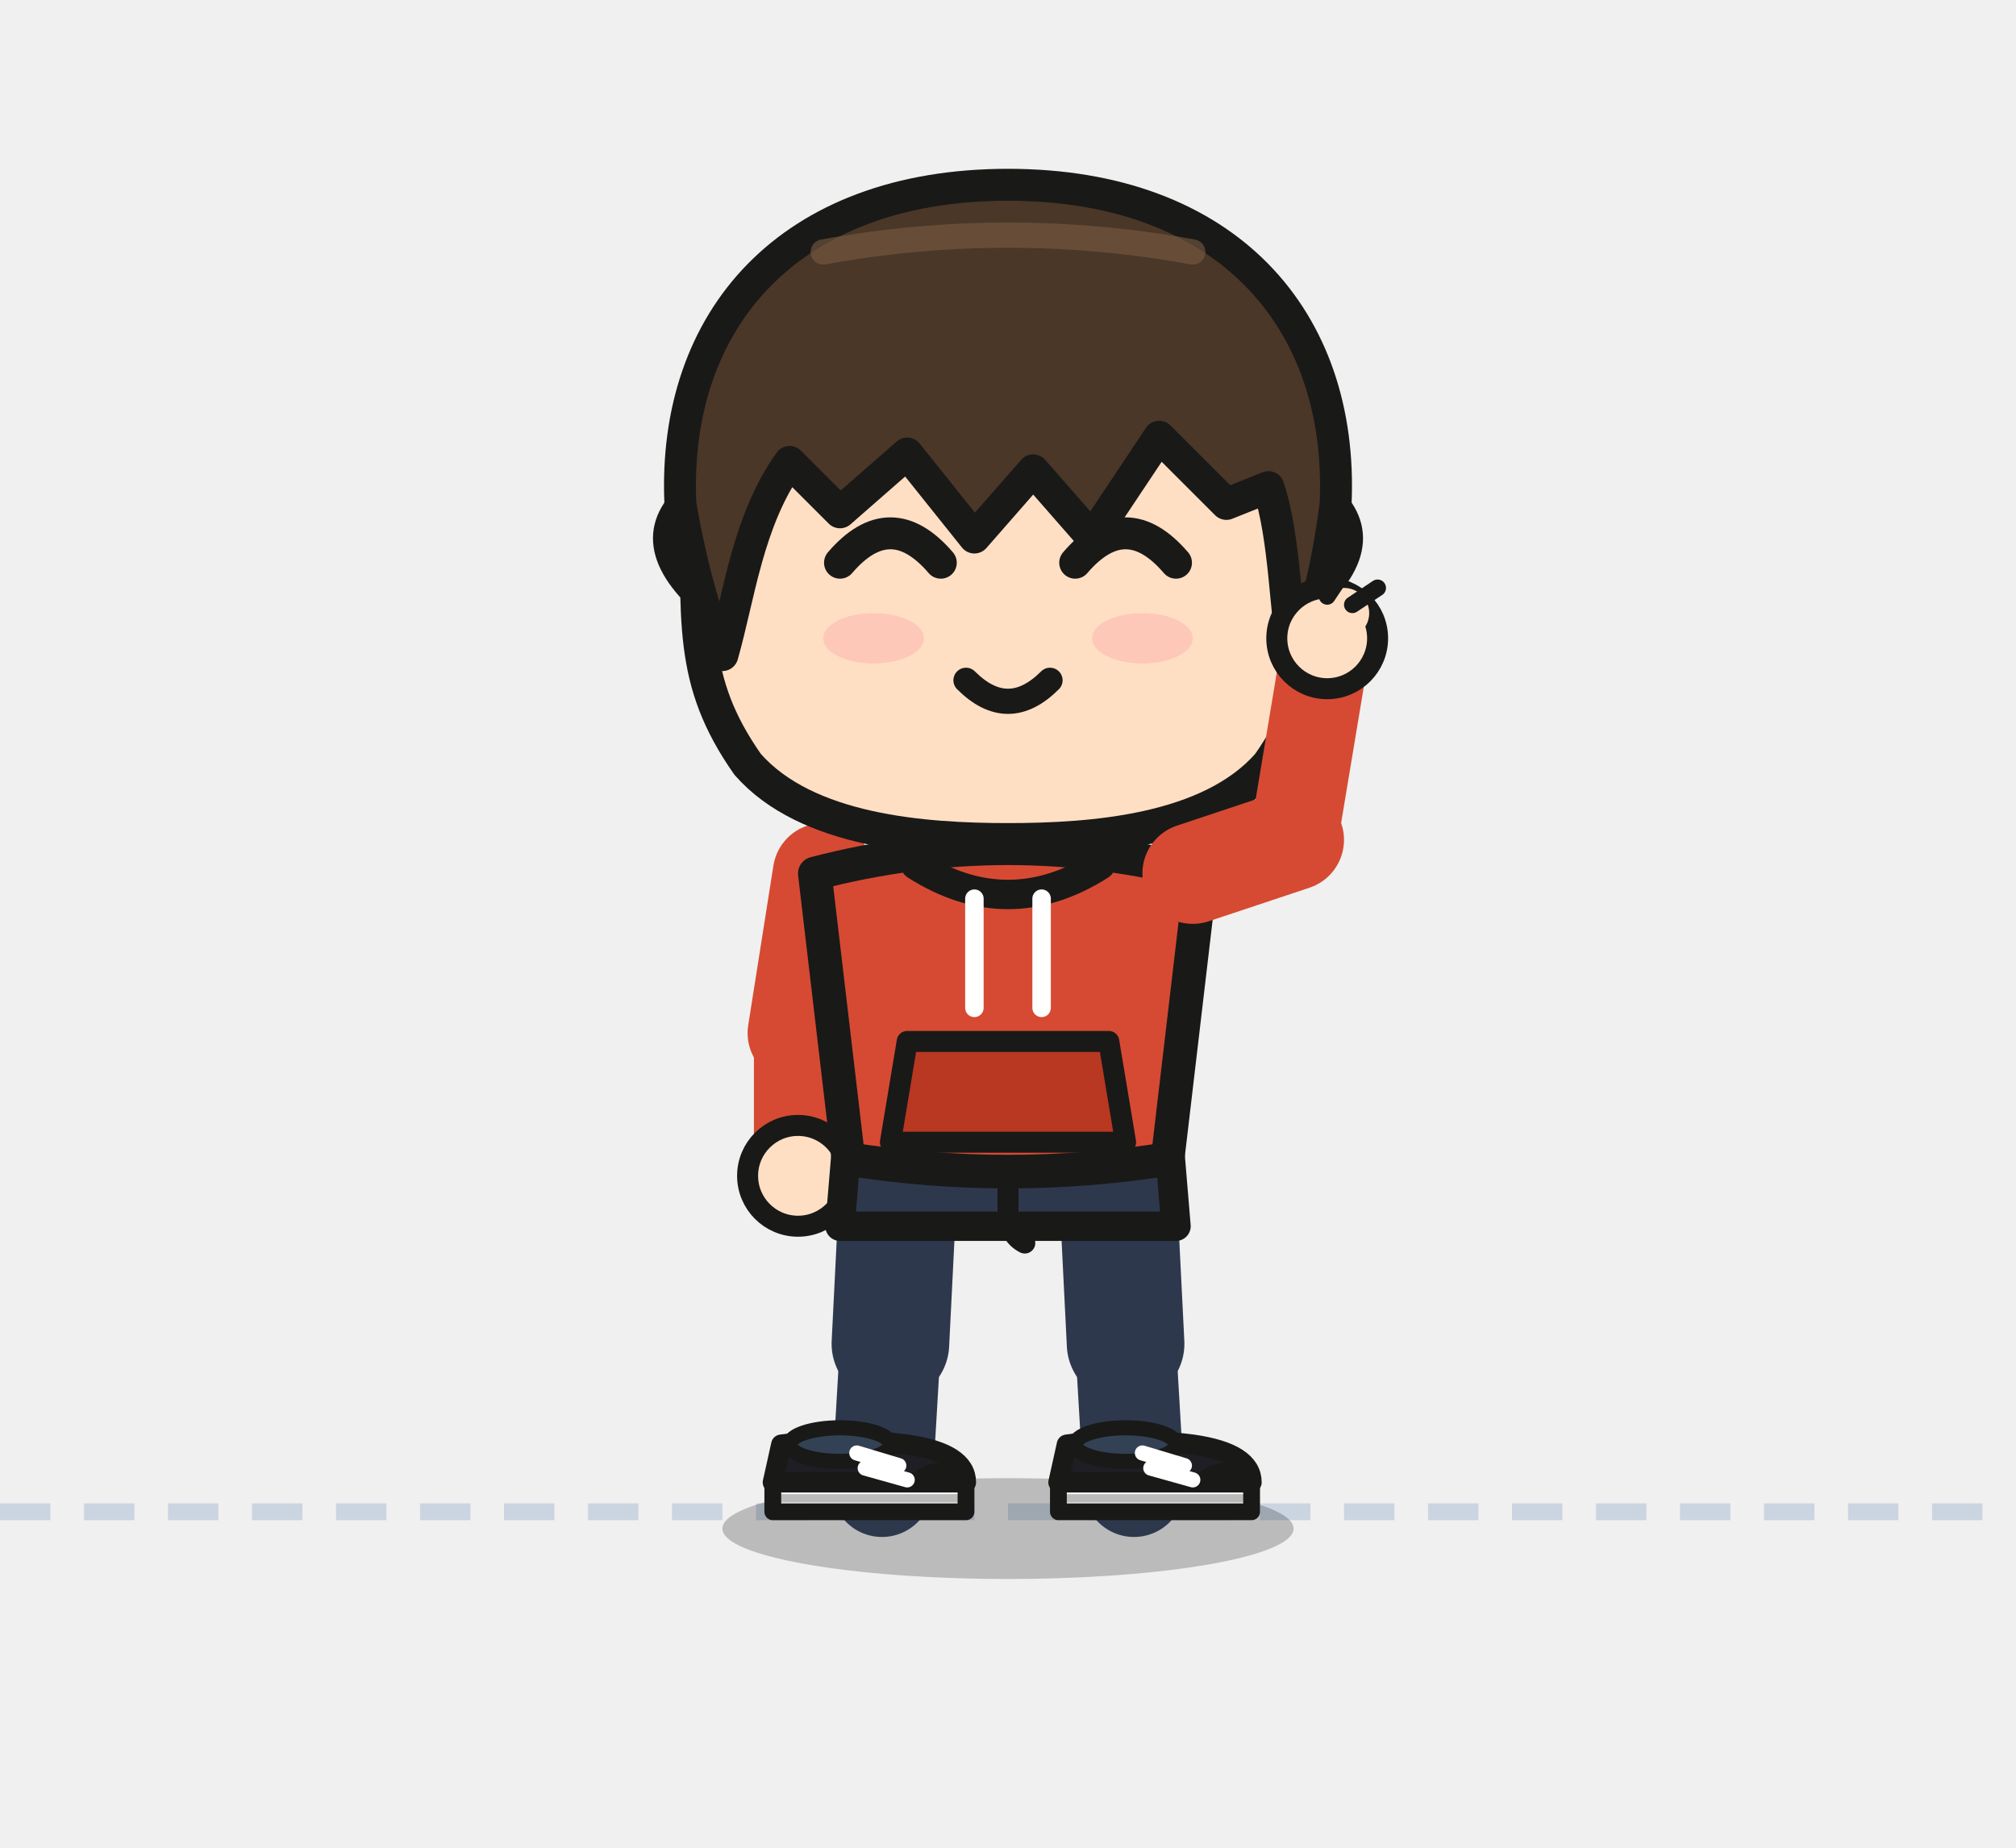
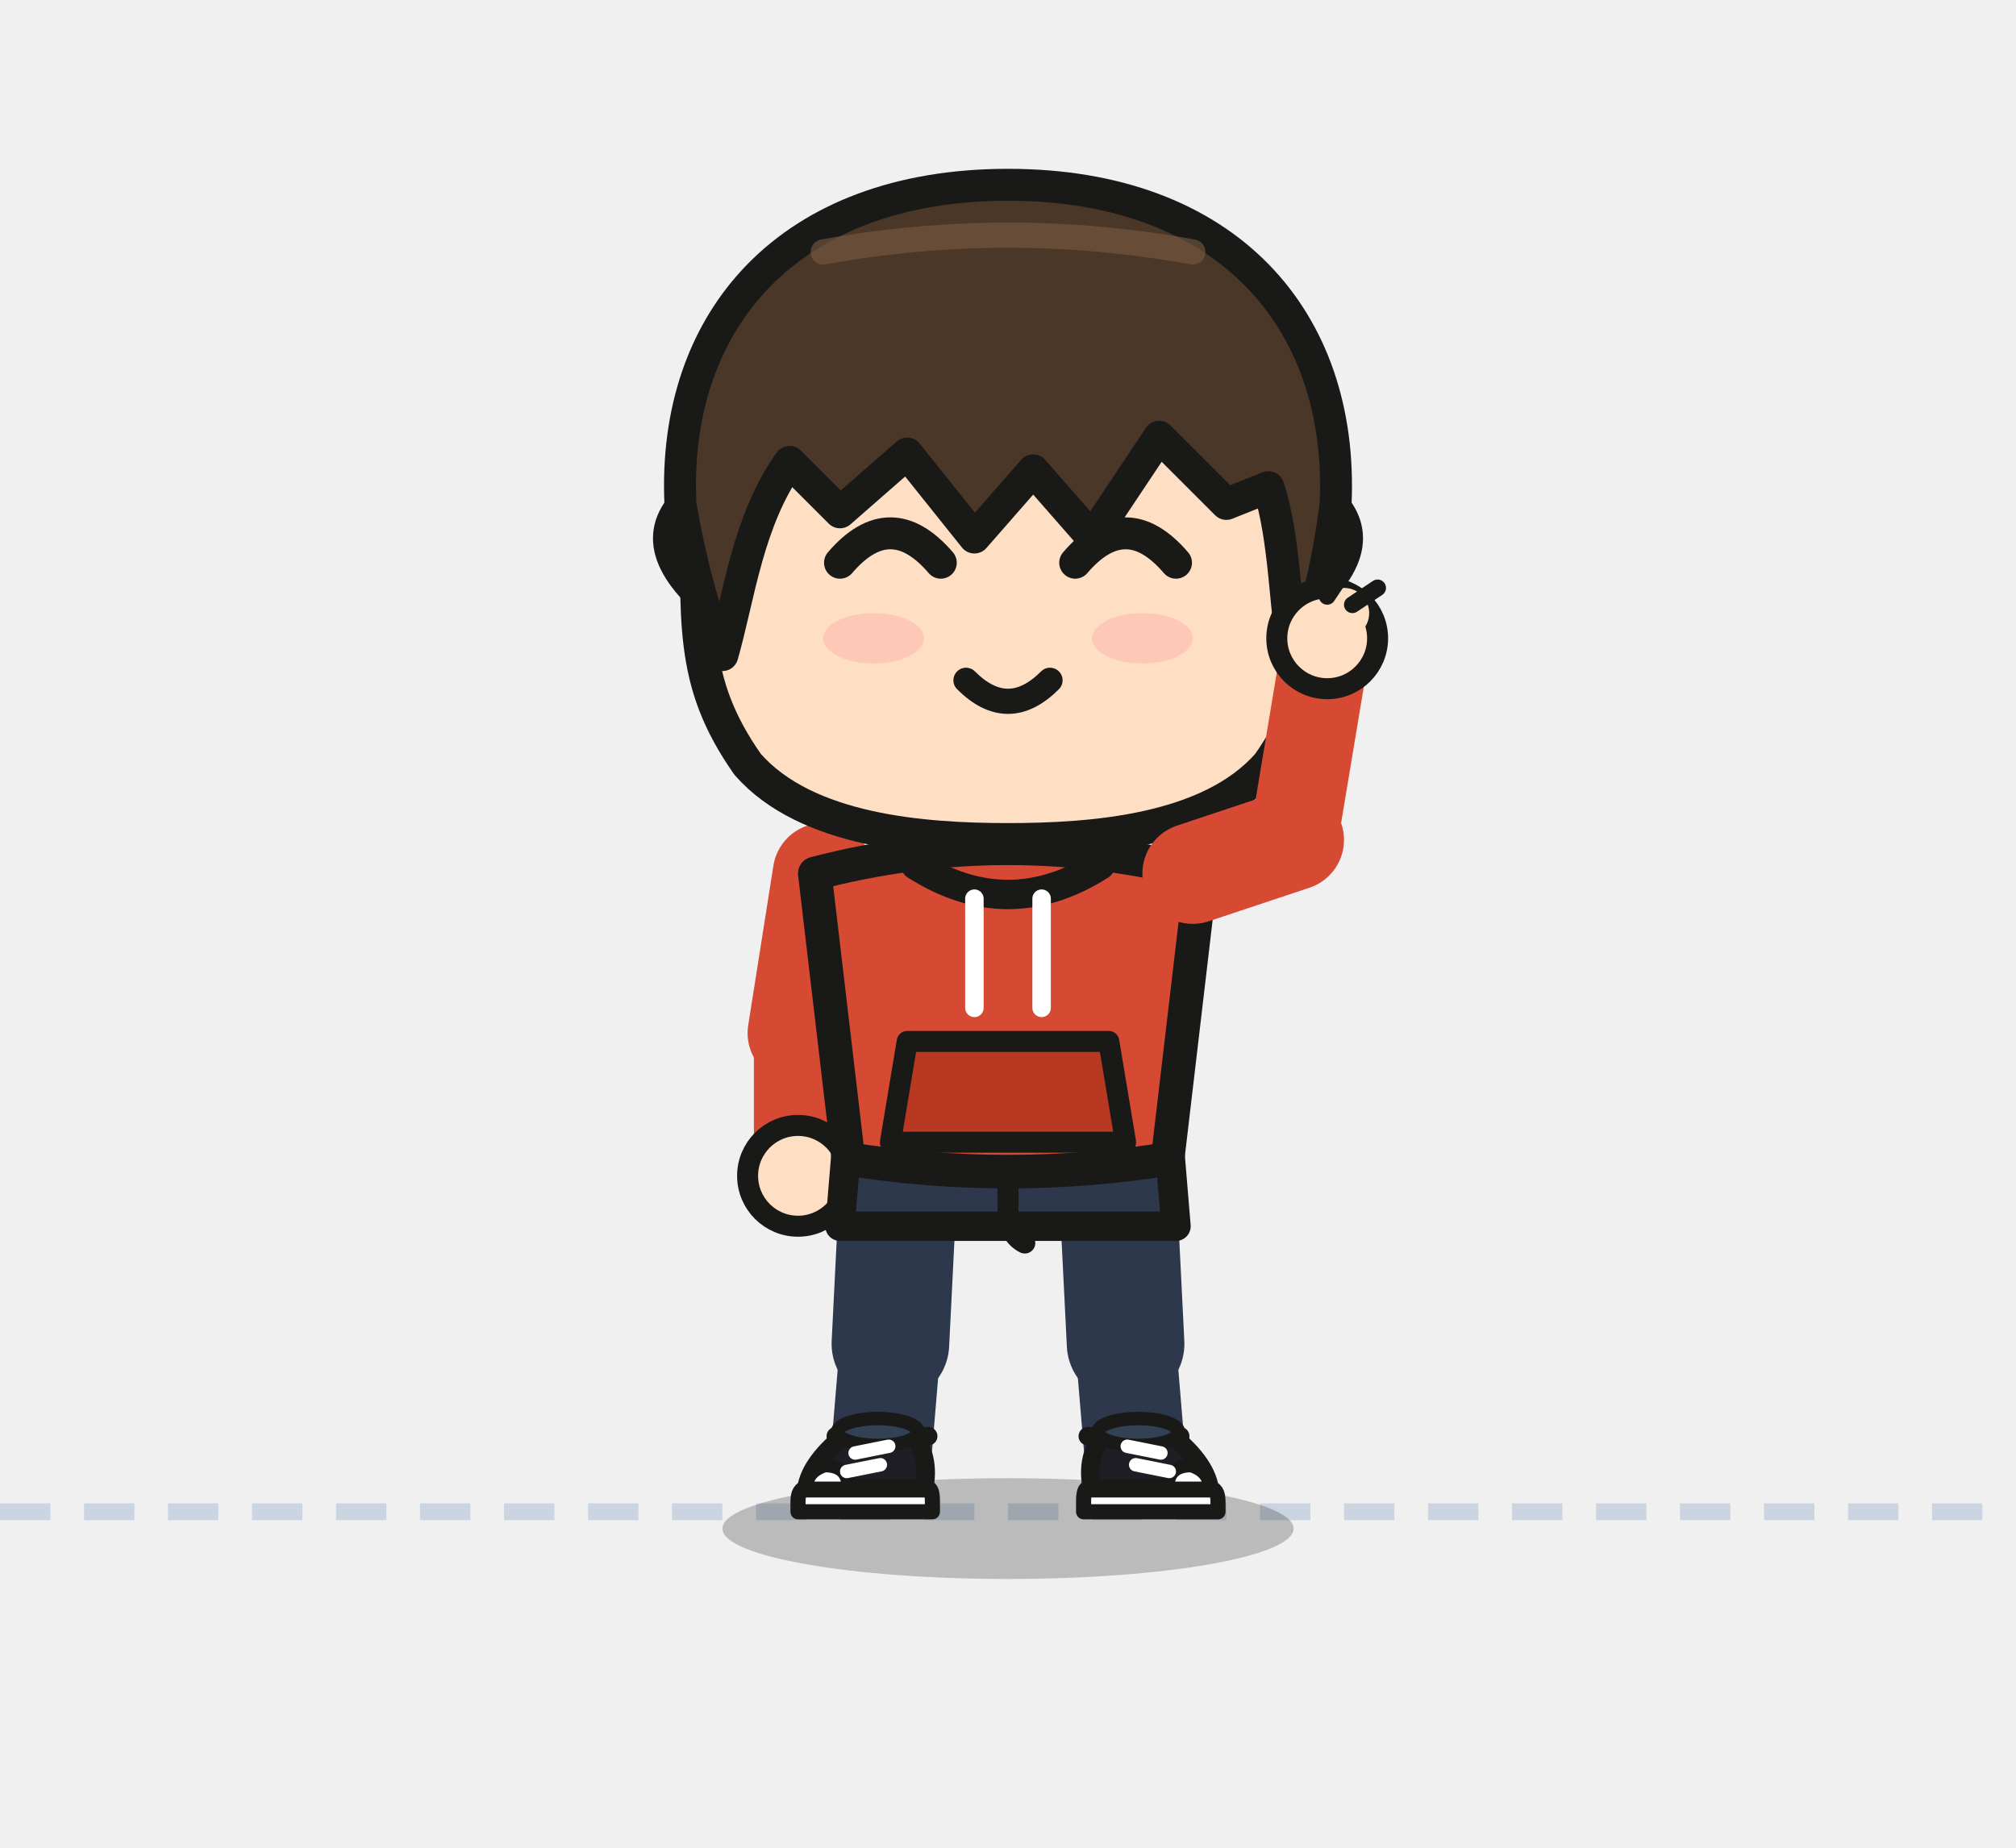
<svg xmlns="http://www.w3.org/2000/svg" viewBox="-120 -180 240 220" width="480" height="440" style="background:#ffffff; border-radius:8px;">
  <line x1="-120" y1="0" x2="120" y2="0" stroke="#cbd5e1" stroke-width="2" stroke-dasharray="6 4" />
  <g transform="scale(1 1)" stroke-linecap="round" stroke-linejoin="round">
    <ellipse cx="0" cy="2" rx="34" ry="6" fill="rgba(0,0,0,0.22)" />
    <line x1="-22" y1="-76" x2="-25" y2="-57" stroke="#d64a33" stroke-width="12" />
    <line x1="-25" y1="-57" x2="-25" y2="-40" stroke="#d64a33" stroke-width="10.5" />
    <circle cx="-25" cy="-57" r="5.5" fill="#d64a33" />
    <circle cx="-25" cy="-40" r="6" fill="#ffdfc4" stroke="#191918" stroke-width="2.5" />
    <line x1="-13" y1="-40" x2="-14" y2="-20" stroke="#2e384d" stroke-width="14" stroke-linecap="round" />
-     <line x1="-14" y1="-20" x2="-15" y2="-3" stroke="#2e384d" stroke-width="12" stroke-linecap="round" />
+     <line x1="-14" y1="-20" x2="-15" y2="-8" stroke="#2e384d" stroke-width="12" stroke-linecap="round" />
    <circle cx="-14" cy="-20" r="6.5" fill="#2e384d" />
-     <line x1="-21" y1="-5" x2="-9" y2="-5" stroke="#191918" stroke-width="2.5" stroke-linecap="round" />
-     <g transform="translate(-15 0) rotate(0)">
-       <path d="M -13 -3.5 L 10 -3.5 L 10 0 L -13 0 Z" fill="#ffffff" stroke="#191918" stroke-width="2" />
-       <line x1="-12" y1="-1.6" x2="9" y2="-1.6" stroke="#191918" stroke-width="1" opacity="0.3" />
-       <path d="M -12 -8 Q -5 -9 3 -8 Q 10 -7 10 -3.5 L -13 -3.5 Z" fill="#1e1e24" stroke="#191918" stroke-width="2.4" />
-       <path d="M 4 -3.5 Q 6 -6 10 -4 Q 10 -3.5 10 -3.5 Z" fill="#ffffff" stroke="#191918" stroke-width="1.8" />
-       <ellipse cx="-5" cy="-8" rx="6" ry="2" fill="#334155" stroke="#191918" stroke-width="1.8" />
-       <line x1="-3" y1="-7" x2="2" y2="-5.5" stroke="#ffffff" stroke-width="1.8" stroke-linecap="round" />
-       <line x1="-2" y1="-5.2" x2="3" y2="-3.8" stroke="#ffffff" stroke-width="1.8" stroke-linecap="round" />
+     <line x1="-20.5" y1="-9" x2="-9.5" y2="-9" stroke="#191918" stroke-width="2.2" stroke-linecap="round" />
+     <g id="right-shoe-front" transform="translate(-15 0) scale(-1 1) rotate(0)">
+       <path d="M -5.5 -2.8 L 9 -2.8 Q 10 -2.8 10 -1.2 L 10 0 L -6 0 L -6 -1.2 Q -6 -2.8 -5.5 -2.8 Z" fill="#ffffff" stroke="#191918" stroke-width="1.8" />
+       <path d="M -5 -2.8 Q -5.8 -6.5 -3.5 -9.5 L 4 -9.5 Q 8.5 -6 9 -2.8 Z" fill="#1e1e24" stroke="#191918" stroke-width="2.2" />
+       <ellipse cx="0.5" cy="-9.5" rx="4.8" ry="1.6" fill="#334155" stroke="#191918" stroke-width="1.6" />
+       <path d="M 4 -2.8 Q 4 -5.5 6.8 -5.5 Q 9 -4.8 9 -2.8 Z" fill="#ffffff" stroke="#191918" stroke-width="1.6" />
+       <line x1="-0.8" y1="-7.8" x2="3.2" y2="-7.0" stroke="#ffffff" stroke-width="1.6" stroke-linecap="round" />
+       <line x1="0.2" y1="-5.6" x2="4.2" y2="-4.8" stroke="#ffffff" stroke-width="1.6" stroke-linecap="round" />
    </g>
    <line x1="13" y1="-40" x2="14" y2="-20" stroke="#2e384d" stroke-width="14" stroke-linecap="round" />
-     <line x1="14" y1="-20" x2="15" y2="-3" stroke="#2e384d" stroke-width="12" stroke-linecap="round" />
+     <line x1="14" y1="-20" x2="15" y2="-8" stroke="#2e384d" stroke-width="12" stroke-linecap="round" />
    <circle cx="14" cy="-20" r="6.5" fill="#2e384d" />
-     <line x1="9" y1="-5" x2="21" y2="-5" stroke="#191918" stroke-width="2.5" stroke-linecap="round" />
-     <g transform="translate(15 0) rotate(0)">
-       <path d="M -9 -3.5 L 14 -3.5 L 14 0 L -9 0 Z" fill="#ffffff" stroke="#191918" stroke-width="2" />
-       <line x1="-8" y1="-1.6" x2="13" y2="-1.6" stroke="#191918" stroke-width="1" opacity="0.3" />
-       <path d="M -8 -8 Q -1 -9 7 -8 Q 14 -7 14 -3.5 L -9 -3.5 Z" fill="#1e1e24" stroke="#191918" stroke-width="2.4" />
-       <path d="M 8 -3.5 Q 10 -6 14 -4 Q 14 -3.5 14 -3.5 Z" fill="#ffffff" stroke="#191918" stroke-width="1.8" />
-       <ellipse cx="-1" cy="-8" rx="6" ry="2" fill="#334155" stroke="#191918" stroke-width="1.8" />
-       <line x1="1" y1="-7" x2="6" y2="-5.5" stroke="#ffffff" stroke-width="1.8" stroke-linecap="round" />
-       <line x1="2" y1="-5.2" x2="7" y2="-3.8" stroke="#ffffff" stroke-width="1.8" stroke-linecap="round" />
+     <line x1="9.5" y1="-9" x2="20.5" y2="-9" stroke="#191918" stroke-width="2.2" stroke-linecap="round" />
+     <g id="left-shoe-front" transform="translate(15 0) scale(1 1) rotate(0)">
+       <path d="M -5.5 -2.8 L 9 -2.8 Q 10 -2.8 10 -1.2 L 10 0 L -6 0 L -6 -1.2 Q -6 -2.8 -5.5 -2.8 Z" fill="#ffffff" stroke="#191918" stroke-width="1.8" />
+       <path d="M -5 -2.8 Q -5.8 -6.5 -3.5 -9.5 L 4 -9.5 Q 8.5 -6 9 -2.8 Z" fill="#1e1e24" stroke="#191918" stroke-width="2.2" />
+       <ellipse cx="0.5" cy="-9.5" rx="4.8" ry="1.6" fill="#334155" stroke="#191918" stroke-width="1.6" />
+       <path d="M 4 -2.8 Q 4 -5.5 6.8 -5.5 Q 9 -4.8 9 -2.8 Z" fill="#ffffff" stroke="#191918" stroke-width="1.6" />
+       <line x1="-0.8" y1="-7.8" x2="3.2" y2="-7.0" stroke="#ffffff" stroke-width="1.6" stroke-linecap="round" />
+       <line x1="0.2" y1="-5.6" x2="4.2" y2="-4.8" stroke="#ffffff" stroke-width="1.6" stroke-linecap="round" />
    </g>
    <polygon points="-19,-46 19,-46 20,-34 -20,-34" fill="#2e384d" stroke="#191918" stroke-width="3.5" />
    <path d="M 0 -44 L 0 -36 Q 0 -33 2 -32" stroke="#191918" stroke-width="2.5" stroke-linecap="round" fill="none" />
    <line x1="-18" y1="-45" x2="18" y2="-45" stroke="#191918" stroke-width="2" opacity="0.5" />
    <path d="M -8 -90 L 8 -90 L 10 -74 L -10 -74 Z" fill="#ffdfc4" stroke="#191918" stroke-width="3" />
    <ellipse cx="0" cy="-87" rx="8" ry="3" fill="rgba(0,0,0,0.12)" />
    <path d="M -23 -76 Q 0 -82 23 -76 L 19 -42 Q 0 -39 -19 -42 Z" fill="#d64a33" stroke="#191918" stroke-width="4" />
    <path d="M -11 -77 Q 0 -70 11 -77" stroke="#191918" stroke-width="3.5" fill="none" />
    <path d="M -12 -56 L 12 -56 L 14 -44 L -14 -44 Z" fill="#b83822" stroke="#191918" stroke-width="2.5" />
    <line x1="-4" y1="-73" x2="-4" y2="-60" stroke="#ffffff" stroke-width="2.2" stroke-linecap="round" />
    <line x1="4" y1="-73" x2="4" y2="-60" stroke="#ffffff" stroke-width="2.2" stroke-linecap="round" />
    <g transform="translate(0 -118)">
      <path d="M 0 -36 C 23 -36, 37 -22, 37 -4 C 37 12, 38 19, 31 29 C 24 37, 10 38, 0 38 C -10 38, -24 37, -31 29 C -38 19, -37 12, -37 -4 C -37 -22, -23 -36, 0 -36 Z" fill="#ffdfc4" stroke="#191918" stroke-width="4" />
      <g stroke="#191918" stroke-width="3">
        <path d="M -37 -4 Q -45 2 -36 10" fill="#ffdfc4" />
        <path d="M 37 -4 Q 45 2 36 10" fill="#ffdfc4" />
      </g>
      <ellipse cx="-16" cy="14" rx="6" ry="3" fill="#fca5a5" opacity="0.4" />
      <ellipse cx="16" cy="14" rx="6" ry="3" fill="#fca5a5" opacity="0.4" />
      <path d="M -20 5 Q -14 -2 -8 5" stroke="#191918" stroke-width="3.8" stroke-linecap="round" fill="none" />
      <path d="M 8 5 Q 14 -2 20 5" stroke="#191918" stroke-width="3.8" stroke-linecap="round" fill="none" />
      <path d="M -20 -8 Q -14 -10 -8 -8" stroke="#191918" stroke-width="2.8" stroke-linecap="round" fill="none" />
      <path d="M 8 -8 Q 14 -10 20 -8" stroke="#191918" stroke-width="2.8" stroke-linecap="round" fill="none" />
      <path d="M -5 19 Q 0 24 5 19" stroke="#191918" stroke-width="3" stroke-linecap="round" fill="none" />
      <path d="M -39 -2 C -40 -24, -26 -40, 0 -40 C 26 -40, 40 -24, 39 -2 C 38 6, 36 14, 34 16 C 33 11, 33 2, 31 -4 L 26 -2 L 18 -10 L 10 2 L 3 -6 L -4 2 L -12 -8 L -20 -1 L -26 -7 C -31 0, -32 9, -34 16 C -36 12, -38 4, -39 -2 Z" fill="#4a3728" stroke="#191918" stroke-width="3.8" />
      <path d="M -22 -32 Q 0 -36 22 -32" stroke="#7a5c43" stroke-width="3" stroke-linecap="round" fill="none" opacity="0.6" />
    </g>
    <line x1="22" y1="-76" x2="34" y2="-80" stroke="#d64a33" stroke-width="12" />
    <line x1="34" y1="-80" x2="38" y2="-104" stroke="#d64a33" stroke-width="10.5" />
    <circle cx="34" cy="-80" r="5.5" fill="#d64a33" />
    <g transform="translate(38 -104)">
      <circle cx="0" cy="0" r="6" fill="#ffdfc4" stroke="#191918" stroke-width="2.5" />
      <circle cx="2" cy="-3" r="3" fill="#ffdfc4" />
      <line x1="0" y1="-5" x2="2" y2="-8" stroke="#191918" stroke-width="2" stroke-linecap="round" />
      <line x1="3" y1="-4" x2="6" y2="-6" stroke="#191918" stroke-width="2" stroke-linecap="round" />
    </g>
  </g>
</svg>
